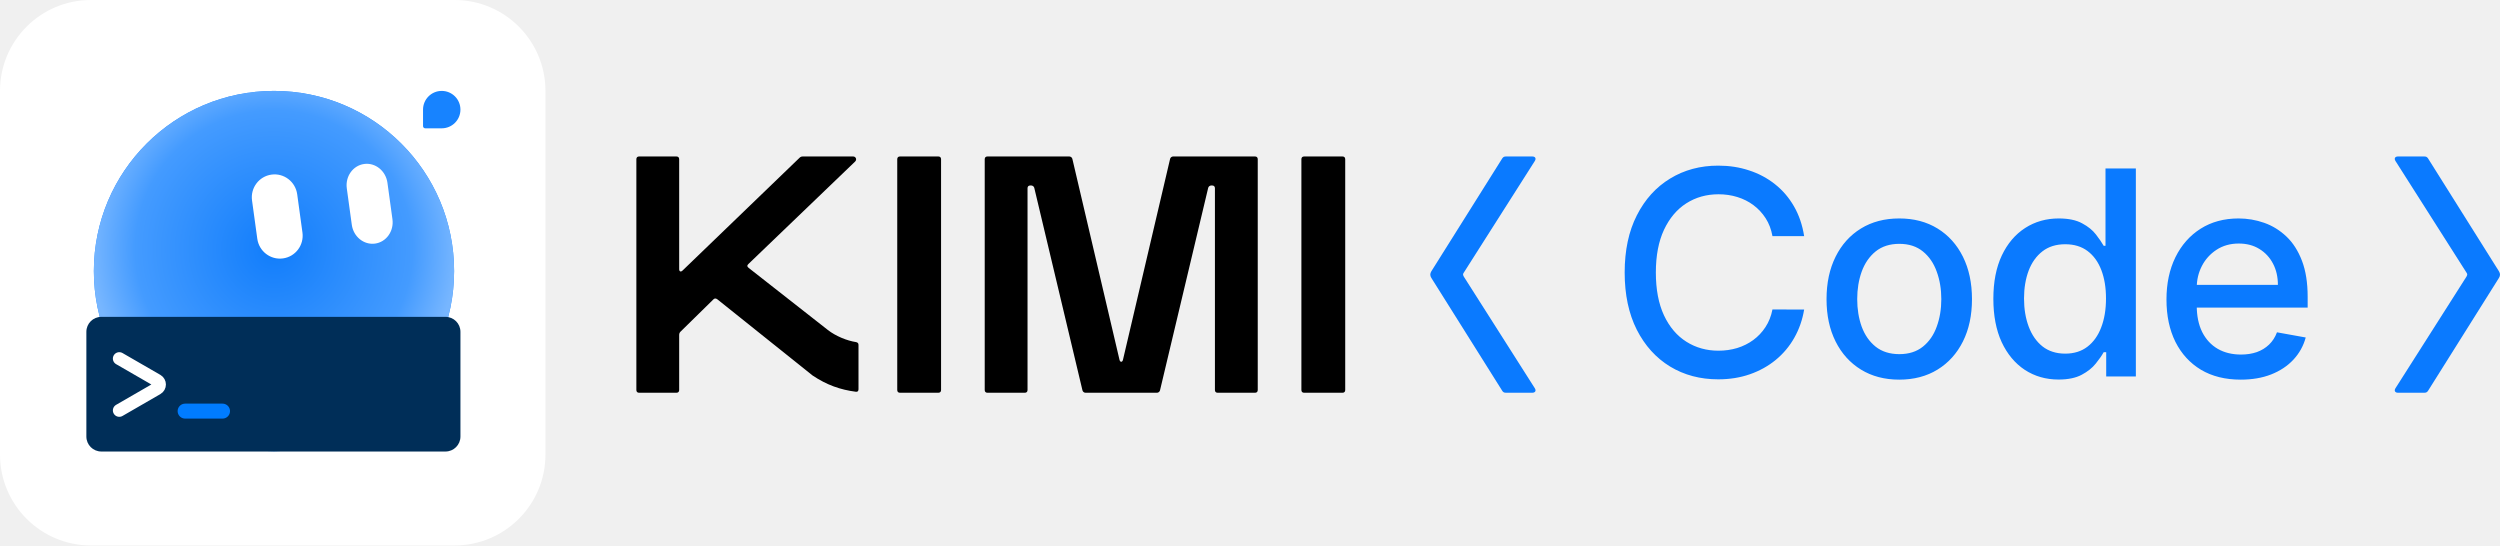
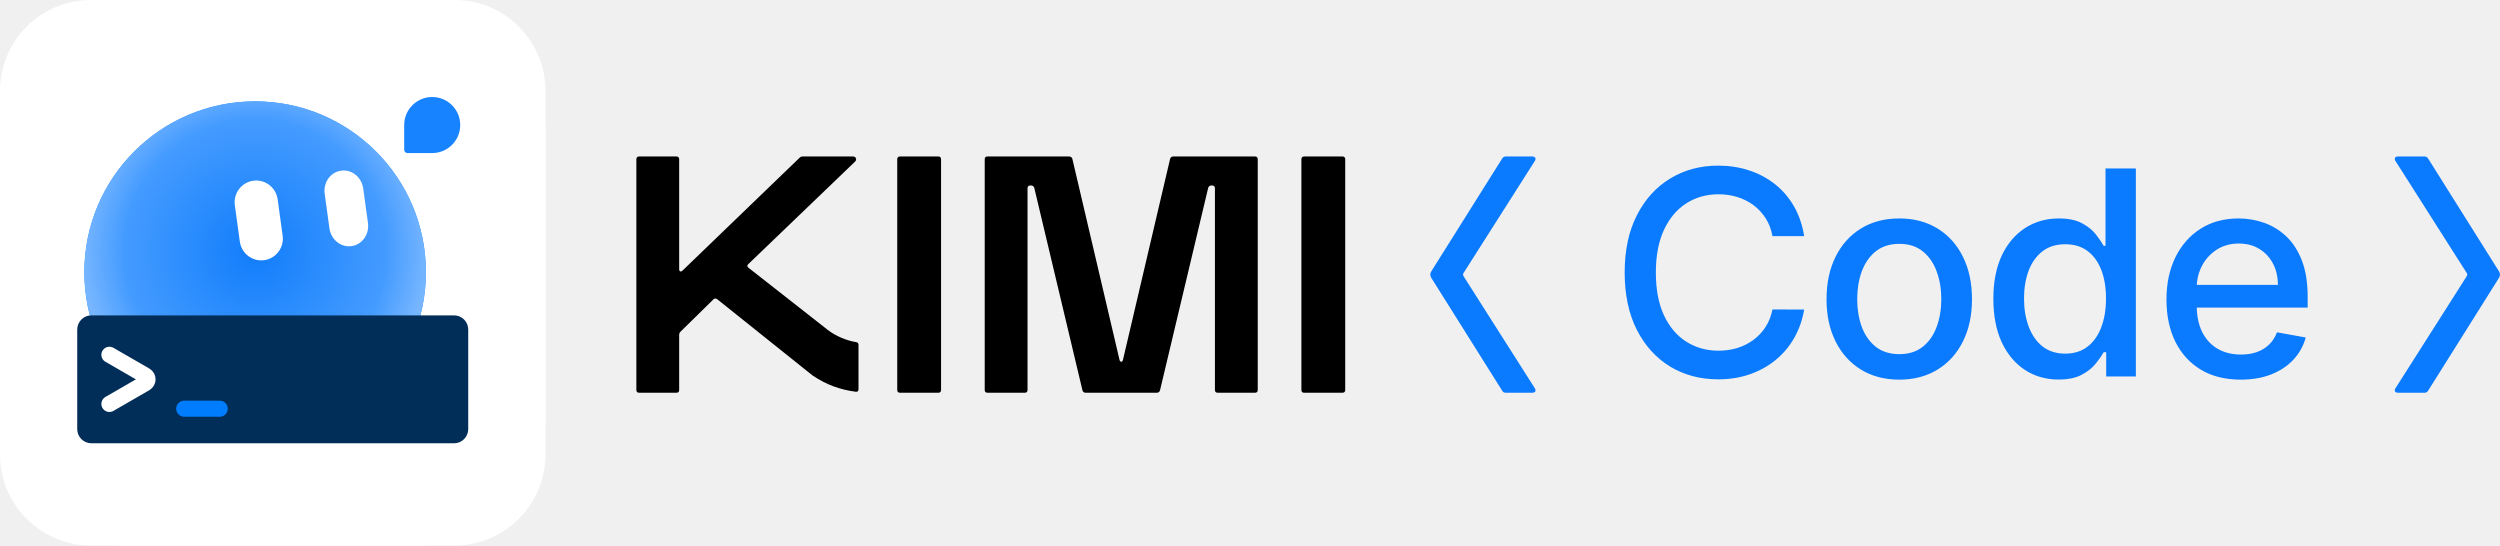
<svg xmlns="http://www.w3.org/2000/svg" width="550" height="120" viewBox="0 0 550 120" fill="none">
-   <g clip-path="url(#clip0_48_63247)">
+   <g clip-path="url(#clip0_1_155)">
    <path d="M164.697 58.929L182.121 72.591C183.825 73.929 186.349 74.966 188.348 75.266C188.643 75.34 188.869 75.488 188.869 75.862V85.663C188.869 86.032 188.648 86.258 188.274 86.184C184.861 85.737 181.895 84.699 178.782 82.619L157.797 65.834C157.503 65.613 157.203 65.613 156.982 65.834L149.714 72.965C149.493 73.186 149.419 73.412 149.419 73.707V85.811C149.419 86.179 149.198 86.406 148.825 86.406H140.594C140.226 86.406 140 86.184 140 85.811V35.018C140 34.649 140.221 34.423 140.594 34.423H148.825C149.193 34.423 149.419 34.645 149.419 35.018V59.224C149.419 59.745 149.787 59.893 150.161 59.519L175.894 34.718C176.115 34.497 176.341 34.423 176.635 34.423H187.685C188.279 34.423 188.574 35.092 188.132 35.535L164.623 58.108C164.329 58.403 164.329 58.629 164.697 58.924V58.929Z" fill="black" />
    <path d="M197.989 34.423H206.44C206.809 34.423 207.034 34.645 207.034 35.018V85.811C207.034 86.179 206.813 86.406 206.44 86.406H197.989C197.62 86.406 197.394 86.184 197.394 85.811V35.018C197.394 34.649 197.615 34.423 197.989 34.423Z" fill="black" />
-     <path d="M276.703 35.018V85.811C276.703 86.179 276.482 86.406 276.109 86.406H267.879C267.51 86.406 267.284 86.184 267.284 85.811V41.402C267.284 41.033 267.063 40.807 266.69 40.807H266.469C266.174 40.807 265.875 41.028 265.801 41.328L255.199 85.884C255.125 86.179 254.83 86.406 254.531 86.406H238.811C238.516 86.406 238.217 86.184 238.143 85.884L227.54 41.328C227.467 41.033 227.172 40.807 226.872 40.807H226.651C226.283 40.807 226.057 41.028 226.057 41.402V85.811C226.057 86.179 225.836 86.406 225.463 86.406H217.232C216.864 86.406 216.638 86.184 216.638 85.811V35.018C216.638 34.649 216.859 34.423 217.232 34.423H235.25C235.545 34.423 235.845 34.645 235.918 34.944L246.3 79.201C246.447 79.722 246.894 79.722 247.041 79.201L257.423 34.944C257.497 34.649 257.791 34.423 258.091 34.423H276.109C276.478 34.423 276.703 34.645 276.703 35.018Z" fill="black" />
+     <path d="M276.703 35.018V85.811C276.703 86.179 276.483 86.406 276.109 86.406H267.879C267.51 86.406 267.284 86.184 267.284 85.811V41.402C267.284 41.033 267.063 40.807 266.69 40.807H266.469C266.174 40.807 265.875 41.028 265.801 41.328L255.199 85.884C255.125 86.179 254.83 86.406 254.531 86.406H238.811C238.516 86.406 238.217 86.184 238.143 85.884L227.54 41.328C227.467 41.033 227.172 40.807 226.872 40.807H226.651C226.283 40.807 226.057 41.028 226.057 41.402V85.811C226.057 86.179 225.836 86.406 225.463 86.406H217.232C216.864 86.406 216.638 86.184 216.638 85.811V35.018C216.638 34.649 216.859 34.423 217.232 34.423H235.25C235.545 34.423 235.845 34.645 235.918 34.944L246.3 79.201C246.447 79.722 246.894 79.722 247.042 79.201L257.423 34.944C257.497 34.649 257.792 34.423 258.091 34.423H276.109C276.478 34.423 276.703 34.645 276.703 35.018Z" fill="black" />
    <path d="M286.901 34.423H295.353C295.721 34.423 295.947 34.645 295.947 35.018V85.811C295.947 86.179 295.726 86.406 295.353 86.406H286.901C286.533 86.406 286.307 86.184 286.307 85.811V35.018C286.307 34.649 286.528 34.423 286.901 34.423Z" fill="black" />
-     <path d="M322.025 59.994L337.626 35.469C338.046 34.843 337.734 34.423 337.099 34.423H331.338C330.918 34.423 330.714 34.531 330.498 34.843L314.897 59.681C314.584 60.209 314.584 60.63 314.897 61.147L330.498 85.985C330.703 86.297 330.918 86.405 331.338 86.405H337.099C337.723 86.405 338.046 85.985 337.626 85.36L322.025 60.835C321.82 60.414 321.82 60.306 322.025 59.994Z" fill="#0A7AFF" />
-     <path d="M396.912 51.947H389.94C389.672 50.457 389.173 49.146 388.443 48.014C387.713 46.882 386.819 45.921 385.761 45.131C384.704 44.342 383.519 43.746 382.208 43.344C380.912 42.942 379.534 42.74 378.074 42.74C375.438 42.74 373.076 43.403 370.991 44.729C368.92 46.055 367.282 47.999 366.075 50.561C364.883 53.124 364.287 56.252 364.287 59.947C364.287 63.671 364.883 66.814 366.075 69.376C367.282 71.939 368.928 73.875 371.013 75.186C373.099 76.497 375.445 77.153 378.052 77.153C379.497 77.153 380.868 76.959 382.164 76.572C383.475 76.169 384.659 75.581 385.717 74.806C386.774 74.032 387.668 73.086 388.398 71.968C389.143 70.836 389.657 69.54 389.94 68.08L396.912 68.103C396.539 70.352 395.817 72.423 394.744 74.315C393.686 76.192 392.323 77.815 390.655 79.186C389.001 80.542 387.109 81.592 384.979 82.337C382.849 83.082 380.525 83.454 378.007 83.454C374.045 83.454 370.514 82.515 367.416 80.638C364.317 78.746 361.874 76.043 360.086 72.527C358.314 69.011 357.427 64.818 357.427 59.947C357.427 55.06 358.321 50.867 360.109 47.366C361.896 43.85 364.339 41.154 367.438 39.277C370.537 37.385 374.06 36.439 378.007 36.439C380.436 36.439 382.7 36.789 384.8 37.489C386.916 38.175 388.815 39.188 390.499 40.528C392.182 41.854 393.575 43.478 394.677 45.4C395.779 47.306 396.524 49.489 396.912 51.947ZM417.837 83.521C414.619 83.521 411.811 82.784 409.412 81.309C407.014 79.834 405.152 77.771 403.826 75.119C402.5 72.467 401.837 69.369 401.837 65.823C401.837 62.263 402.5 59.15 403.826 56.483C405.152 53.816 407.014 51.746 409.412 50.271C411.811 48.796 414.619 48.059 417.837 48.059C421.054 48.059 423.862 48.796 426.261 50.271C428.659 51.746 430.521 53.816 431.847 56.483C433.173 59.15 433.836 62.263 433.836 65.823C433.836 69.369 433.173 72.467 431.847 75.119C430.521 77.771 428.659 79.834 426.261 81.309C423.862 82.784 421.054 83.521 417.837 83.521ZM417.859 77.912C419.945 77.912 421.673 77.361 423.043 76.259C424.414 75.156 425.427 73.689 426.082 71.857C426.752 70.024 427.088 68.006 427.088 65.801C427.088 63.611 426.752 61.6 426.082 59.768C425.427 57.92 424.414 56.438 423.043 55.321C421.673 54.204 419.945 53.645 417.859 53.645C415.759 53.645 414.016 54.204 412.63 55.321C411.26 56.438 410.239 57.92 409.569 59.768C408.913 61.6 408.586 63.611 408.586 65.801C408.586 68.006 408.913 70.024 409.569 71.857C410.239 73.689 411.26 75.156 412.63 76.259C414.016 77.361 415.759 77.912 417.859 77.912ZM452.884 83.499C450.113 83.499 447.64 82.791 445.465 81.376C443.305 79.946 441.607 77.912 440.37 75.275C439.149 72.624 438.538 69.443 438.538 65.734C438.538 62.025 439.156 58.852 440.393 56.215C441.644 53.578 443.357 51.559 445.532 50.159C447.707 48.759 450.173 48.059 452.929 48.059C455.059 48.059 456.772 48.416 458.068 49.131C459.379 49.831 460.392 50.651 461.107 51.589C461.837 52.528 462.403 53.355 462.805 54.07H463.208V37.065H469.889V82.828H463.364V77.488H462.805C462.403 78.218 461.822 79.052 461.062 79.99C460.318 80.929 459.29 81.748 457.979 82.448C456.668 83.148 454.97 83.499 452.884 83.499ZM454.359 77.8C456.28 77.8 457.904 77.294 459.23 76.281C460.571 75.253 461.584 73.831 462.269 72.013C462.969 70.196 463.319 68.08 463.319 65.667C463.319 63.283 462.977 61.198 462.291 59.41C461.606 57.623 460.601 56.23 459.275 55.232C457.949 54.233 456.31 53.734 454.359 53.734C452.348 53.734 450.672 54.256 449.331 55.299C447.99 56.341 446.977 57.764 446.292 59.567C445.622 61.369 445.286 63.403 445.286 65.667C445.286 67.961 445.629 70.024 446.314 71.857C447 73.689 448.013 75.141 449.353 76.214C450.709 77.272 452.377 77.8 454.359 77.8ZM492.959 83.521C489.577 83.521 486.665 82.799 484.222 81.353C481.794 79.894 479.917 77.845 478.591 75.209C477.28 72.557 476.624 69.451 476.624 65.89C476.624 62.375 477.28 59.276 478.591 56.595C479.917 53.913 481.764 51.82 484.133 50.316C486.516 48.811 489.302 48.059 492.49 48.059C494.426 48.059 496.303 48.379 498.121 49.02C499.938 49.66 501.569 50.666 503.014 52.036C504.459 53.407 505.599 55.187 506.433 57.377C507.268 59.552 507.685 62.196 507.685 65.309V67.678H480.401V62.673H501.137C501.137 60.915 500.78 59.358 500.065 58.002C499.35 56.632 498.344 55.552 497.048 54.762C495.767 53.973 494.262 53.578 492.534 53.578C490.657 53.578 489.019 54.04 487.618 54.963C486.233 55.872 485.16 57.064 484.401 58.539C483.656 59.999 483.283 61.585 483.283 63.298V67.209C483.283 69.503 483.686 71.454 484.49 73.063C485.309 74.672 486.449 75.901 487.909 76.75C489.369 77.585 491.075 78.002 493.026 78.002C494.292 78.002 495.447 77.823 496.49 77.465C497.532 77.093 498.434 76.542 499.193 75.812C499.953 75.082 500.534 74.181 500.936 73.108L507.26 74.248C506.754 76.11 505.845 77.741 504.534 79.141C503.238 80.527 501.607 81.607 499.64 82.381C497.689 83.141 495.462 83.521 492.959 83.521Z" fill="#0A7AFF" />
-     <path d="M542.638 59.994L527.036 35.469C526.616 34.843 526.929 34.423 527.564 34.423H533.325C533.744 34.423 533.949 34.531 534.164 34.843L549.766 59.681C550.079 60.209 550.079 60.63 549.766 61.147L534.164 85.985C533.96 86.297 533.744 86.405 533.325 86.405H527.564C526.939 86.405 526.616 85.985 527.036 85.36L542.638 60.835C542.843 60.414 542.843 60.306 542.638 59.994Z" fill="#0A7AFF" />
+     <path d="M322.024 59.994L337.626 35.469C338.046 34.843 337.734 34.423 337.099 34.423H331.338C330.918 34.423 330.714 34.531 330.498 34.843L314.896 59.681C314.584 60.209 314.584 60.63 314.896 61.147L330.498 85.985C330.703 86.297 330.918 86.405 331.338 86.405H337.099C337.723 86.405 338.046 85.985 337.626 85.36L322.024 60.834C321.82 60.414 321.82 60.306 322.024 59.994Z" fill="#0A7AFF" />
+     <path d="M396.912 51.947H389.94C389.672 50.457 389.173 49.146 388.443 48.014C387.713 46.882 386.819 45.921 385.761 45.131C384.704 44.342 383.519 43.746 382.208 43.344C380.912 42.942 379.534 42.74 378.074 42.74C375.438 42.74 373.076 43.403 370.991 44.729C368.92 46.055 367.282 47.999 366.075 50.561C364.883 53.124 364.287 56.252 364.287 59.947C364.287 63.671 364.883 66.814 366.075 69.376C367.282 71.939 368.928 73.875 371.013 75.186C373.099 76.497 375.445 77.153 378.052 77.153C379.497 77.153 380.868 76.959 382.164 76.572C383.475 76.169 384.659 75.581 385.717 74.806C386.774 74.032 387.668 73.086 388.398 71.968C389.143 70.836 389.657 69.54 389.94 68.08L396.912 68.103C396.539 70.352 395.817 72.423 394.744 74.315C393.686 76.192 392.323 77.815 390.655 79.186C389.001 80.542 387.109 81.592 384.979 82.337C382.849 83.082 380.525 83.454 378.007 83.454C374.045 83.454 370.514 82.515 367.416 80.638C364.317 78.746 361.874 76.043 360.086 72.527C358.314 69.011 357.427 64.818 357.427 59.947C357.427 55.06 358.321 50.867 360.109 47.366C361.896 43.85 364.339 41.154 367.438 39.277C370.537 37.385 374.06 36.439 378.007 36.439C380.436 36.439 382.7 36.789 384.8 37.489C386.916 38.175 388.815 39.188 390.499 40.528C392.182 41.854 393.575 43.478 394.677 45.4C395.779 47.306 396.524 49.489 396.912 51.947ZM417.837 83.521C414.619 83.521 411.811 82.784 409.412 81.309C407.014 79.834 405.152 77.771 403.826 75.119C402.5 72.467 401.837 69.369 401.837 65.823C401.837 62.263 402.5 59.15 403.826 56.483C405.152 53.816 407.014 51.746 409.412 50.271C411.811 48.796 414.619 48.059 417.837 48.059C421.054 48.059 423.862 48.796 426.261 50.271C428.659 51.746 430.521 53.816 431.847 56.483C433.173 59.15 433.836 62.263 433.836 65.823C433.836 69.369 433.173 72.467 431.847 75.119C430.521 77.771 428.659 79.834 426.261 81.309C423.862 82.784 421.054 83.521 417.837 83.521ZM417.859 77.912C419.945 77.912 421.673 77.361 423.043 76.259C424.414 75.156 425.427 73.689 426.082 71.857C426.752 70.024 427.088 68.006 427.088 65.801C427.088 63.611 426.752 61.6 426.082 59.768C425.427 57.92 424.414 56.438 423.043 55.321C421.673 54.204 419.945 53.645 417.859 53.645C415.759 53.645 414.016 54.204 412.63 55.321C411.26 56.438 410.239 57.92 409.569 59.768C408.913 61.6 408.586 63.611 408.586 65.801C408.586 68.006 408.913 70.024 409.569 71.857C410.239 73.689 411.26 75.156 412.63 76.259C414.016 77.361 415.759 77.912 417.859 77.912ZM452.884 83.499C450.113 83.499 447.64 82.791 445.465 81.376C443.305 79.946 441.607 77.912 440.37 75.275C439.149 72.624 438.538 69.443 438.538 65.734C438.538 62.025 439.156 58.852 440.393 56.215C441.644 53.578 443.357 51.559 445.532 50.159C447.707 48.759 450.173 48.059 452.929 48.059C455.059 48.059 456.772 48.416 458.068 49.131C459.379 49.831 460.392 50.651 461.107 51.589C461.837 52.528 462.403 53.355 462.805 54.07H463.208V37.065H469.889V82.828H463.364V77.488H462.805C462.403 78.218 461.822 79.052 461.062 79.99C460.318 80.929 459.29 81.748 457.979 82.448C456.668 83.148 454.97 83.499 452.884 83.499ZM454.359 77.8C456.28 77.8 457.904 77.294 459.23 76.281C460.571 75.253 461.584 73.831 462.269 72.013C462.969 70.196 463.319 68.08 463.319 65.667C463.319 63.283 462.977 61.198 462.291 59.41C461.606 57.623 460.601 56.23 459.275 55.232C457.949 54.233 456.31 53.734 454.359 53.734C452.348 53.734 450.672 54.256 449.331 55.299C447.99 56.341 446.977 57.764 446.292 59.567C445.622 61.369 445.286 63.403 445.286 65.667C445.286 67.961 445.629 70.024 446.314 71.857C447 73.689 448.013 75.141 449.353 76.214C450.709 77.272 452.377 77.8 454.359 77.8ZM492.959 83.521C489.577 83.521 486.665 82.799 484.222 81.353C481.794 79.894 479.917 77.845 478.591 75.208C477.28 72.557 476.624 69.451 476.624 65.89C476.624 62.375 477.28 59.276 478.591 56.595C479.917 53.913 481.764 51.82 484.133 50.316C486.516 48.811 489.302 48.059 492.49 48.059C494.426 48.059 496.303 48.379 498.121 49.02C499.938 49.66 501.569 50.666 503.014 52.036C504.459 53.407 505.599 55.187 506.433 57.377C507.268 59.552 507.685 62.196 507.685 65.309V67.678H480.401V62.673H501.137C501.137 60.915 500.78 59.358 500.065 58.002C499.35 56.632 498.344 55.552 497.048 54.762C495.767 53.973 494.262 53.578 492.534 53.578C490.657 53.578 489.019 54.04 487.618 54.963C486.233 55.872 485.16 57.064 484.401 58.539C483.656 59.999 483.283 61.585 483.283 63.298V67.209C483.283 69.503 483.686 71.454 484.49 73.063C485.309 74.672 486.449 75.901 487.909 76.75C489.369 77.585 491.075 78.002 493.026 78.002C494.292 78.002 495.447 77.823 496.49 77.465C497.532 77.093 498.434 76.542 499.193 75.812C499.953 75.082 500.534 74.18 500.936 73.108L507.26 74.248C506.754 76.11 505.845 77.741 504.534 79.141C503.238 80.527 501.607 81.607 499.64 82.381C497.689 83.141 495.462 83.521 492.959 83.521Z" fill="#0A7AFF" />
+     <path d="M542.638 59.994L527.036 35.469C526.616 34.843 526.929 34.423 527.564 34.423H533.325C533.744 34.423 533.949 34.531 534.164 34.843L549.766 59.681C550.079 60.209 550.079 60.63 549.766 61.147L534.164 85.985C533.96 86.297 533.744 86.405 533.325 86.405H527.564C526.939 86.405 526.616 85.985 527.036 85.36L542.638 60.834C542.843 60.414 542.843 60.306 542.638 59.994Z" fill="#0A7AFF" />
  </g>
  <rect width="120" height="120" rx="20" fill="white" />
-   <path d="M60.276 20C82.163 20 99.906 37.743 99.906 59.63C99.906 81.517 82.163 99.26 60.276 99.26C38.389 99.26 20.646 81.517 20.646 59.63C20.646 37.743 38.389 20 60.276 20Z" fill="#2389FF" />
-   <path d="M60.276 20C82.163 20 99.906 37.743 99.906 59.63C99.906 81.517 82.163 99.26 60.276 99.26C38.389 99.26 20.646 81.517 20.646 59.63C20.646 37.743 38.389 20 60.276 20Z" fill="url(#paint0_radial_48_63247)" />
-   <path d="M55.447 44.102C55.068 41.337 56.984 38.789 59.727 38.412C62.471 38.036 65.003 39.972 65.383 42.738L66.54 51.159C66.919 53.925 65.003 56.472 62.26 56.849C59.516 57.226 56.984 55.29 56.604 52.524L55.447 44.102Z" fill="white" />
-   <path d="M76.296 41.446C75.935 38.819 77.644 36.414 80.114 36.075C82.583 35.736 84.877 37.591 85.238 40.218L86.337 48.219C86.698 50.846 84.988 53.251 82.519 53.59C80.05 53.929 77.756 52.074 77.395 49.447L76.296 41.446Z" fill="white" />
-   <rect x="19.001" y="69.707" width="82.296" height="29.627" rx="3.292" fill="#002E58" />
-   <path d="M26.243 78.887L34.575 83.697C35.261 84.093 35.261 85.083 34.575 85.479L26.243 90.29" stroke="white" stroke-width="2.822" stroke-linecap="round" />
-   <path d="M40.726 90.445H48.956" stroke="#007CFF" stroke-width="3.292" stroke-linecap="round" />
-   <path d="M97.181 20C99.454 20 101.296 21.842 101.296 24.115C101.296 26.387 99.454 28.23 97.181 28.23L93.551 28.23C93.283 28.23 93.067 28.013 93.067 27.745V24.115C93.067 21.842 94.909 20 97.181 20Z" fill="#1783FF" />
+   <rect width="120" height="120" rx="28" fill="white" />
+   <path d="M56.127 22.301C76.88 22.301 93.703 39.124 93.703 59.877C93.703 80.629 76.88 97.452 56.127 97.452C35.375 97.452 18.552 80.629 18.552 59.877C18.552 39.124 35.375 22.301 56.127 22.301Z" fill="#2389FF" />
+   <path d="M56.127 22.301C76.88 22.301 93.703 39.124 93.703 59.877C93.703 80.629 76.88 97.452 56.127 97.452C35.375 97.452 18.552 80.629 18.552 59.877C18.552 39.124 35.375 22.301 56.127 22.301Z" fill="url(#paint0_radial_1_155)" />
+   <path d="M51.664 45.154C51.304 42.532 53.121 40.116 55.723 39.759C58.324 39.402 60.725 41.238 61.085 43.86L62.182 51.845C62.542 54.468 60.725 56.883 58.123 57.24C55.522 57.597 53.121 55.761 52.761 53.139L51.664 45.154Z" fill="white" />
+   <path d="M71.432 42.635C71.09 40.144 72.71 37.864 75.052 37.543C77.393 37.221 79.568 38.98 79.91 41.471L80.952 49.057C81.294 51.548 79.674 53.828 77.332 54.15C74.991 54.471 72.816 52.712 72.474 50.221L71.432 42.635Z" fill="white" />
+   <rect x="16.991" y="69.381" width="86.018" height="28.142" rx="3.121" fill="#002E58" />
+   <path d="M24.071 78.053L31.971 82.615C32.622 82.99 32.622 83.928 31.971 84.304L24.071 88.865" stroke="white" stroke-width="3.54" stroke-linecap="round" />
+   <path d="M40.531 89.912H48.334" stroke="#007CFF" stroke-width="3.54" stroke-linecap="round" />
+   <path d="M95.087 21.343C98.491 21.343 101.251 24.102 101.251 27.507C101.251 30.911 98.491 33.671 95.087 33.671L89.648 33.671C89.247 33.671 88.922 33.347 88.922 32.946L88.922 27.507C88.922 24.102 91.682 21.343 95.087 21.343Z" fill="#1783FF" />
  <defs>
-     <radialGradient id="paint0_radial_48_63247" cx="0" cy="0" r="1" gradientUnits="userSpaceOnUse" gradientTransform="translate(60.2763 54.8061) scale(40.1164)">
+     <radialGradient id="paint0_radial_1_155" cx="0" cy="0" r="1" gradientUnits="userSpaceOnUse" gradientTransform="translate(56.1274 55.3029) scale(38.037)">
      <stop stop-color="#117DFB" />
      <stop offset="0.759" stop-color="#449BFF" />
      <stop offset="1" stop-color="#77B6FF" />
    </radialGradient>
-     <clipPath id="clip0_48_63247">
+     <clipPath id="clip0_1_155">
      <rect width="410.001" height="83.172" fill="white" transform="translate(140 18.8282)" />
    </clipPath>
  </defs>
</svg>
